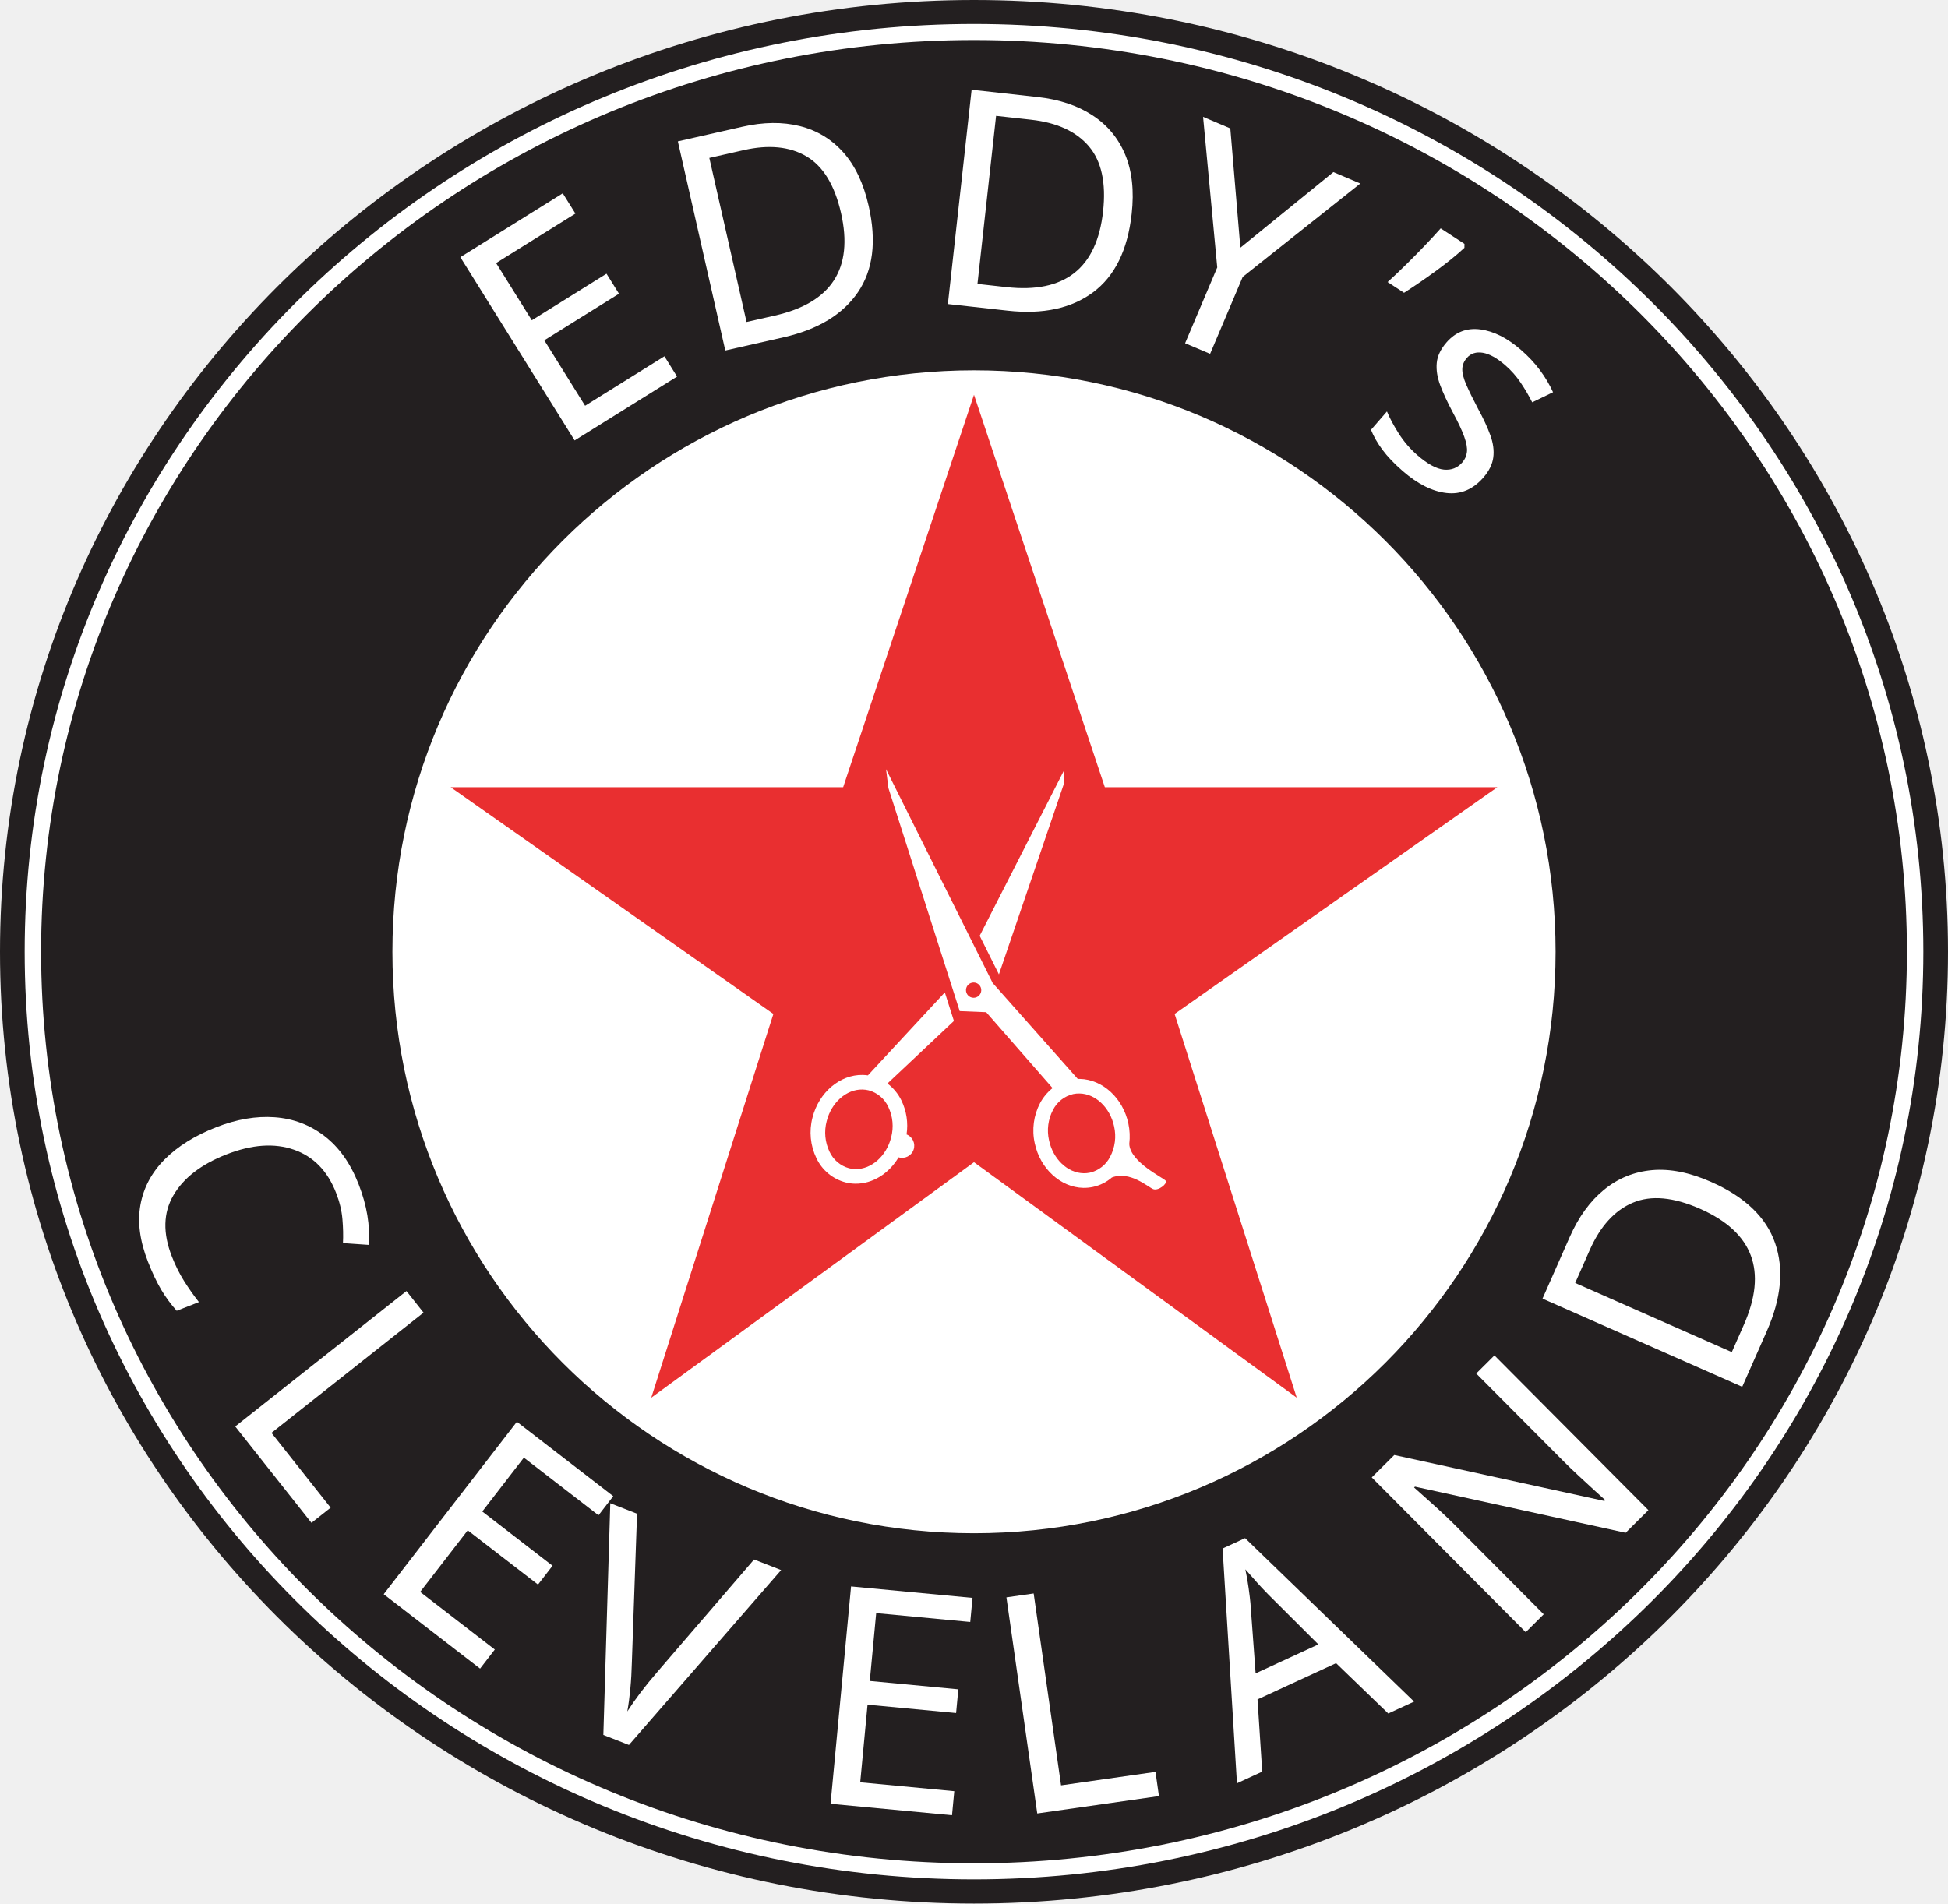
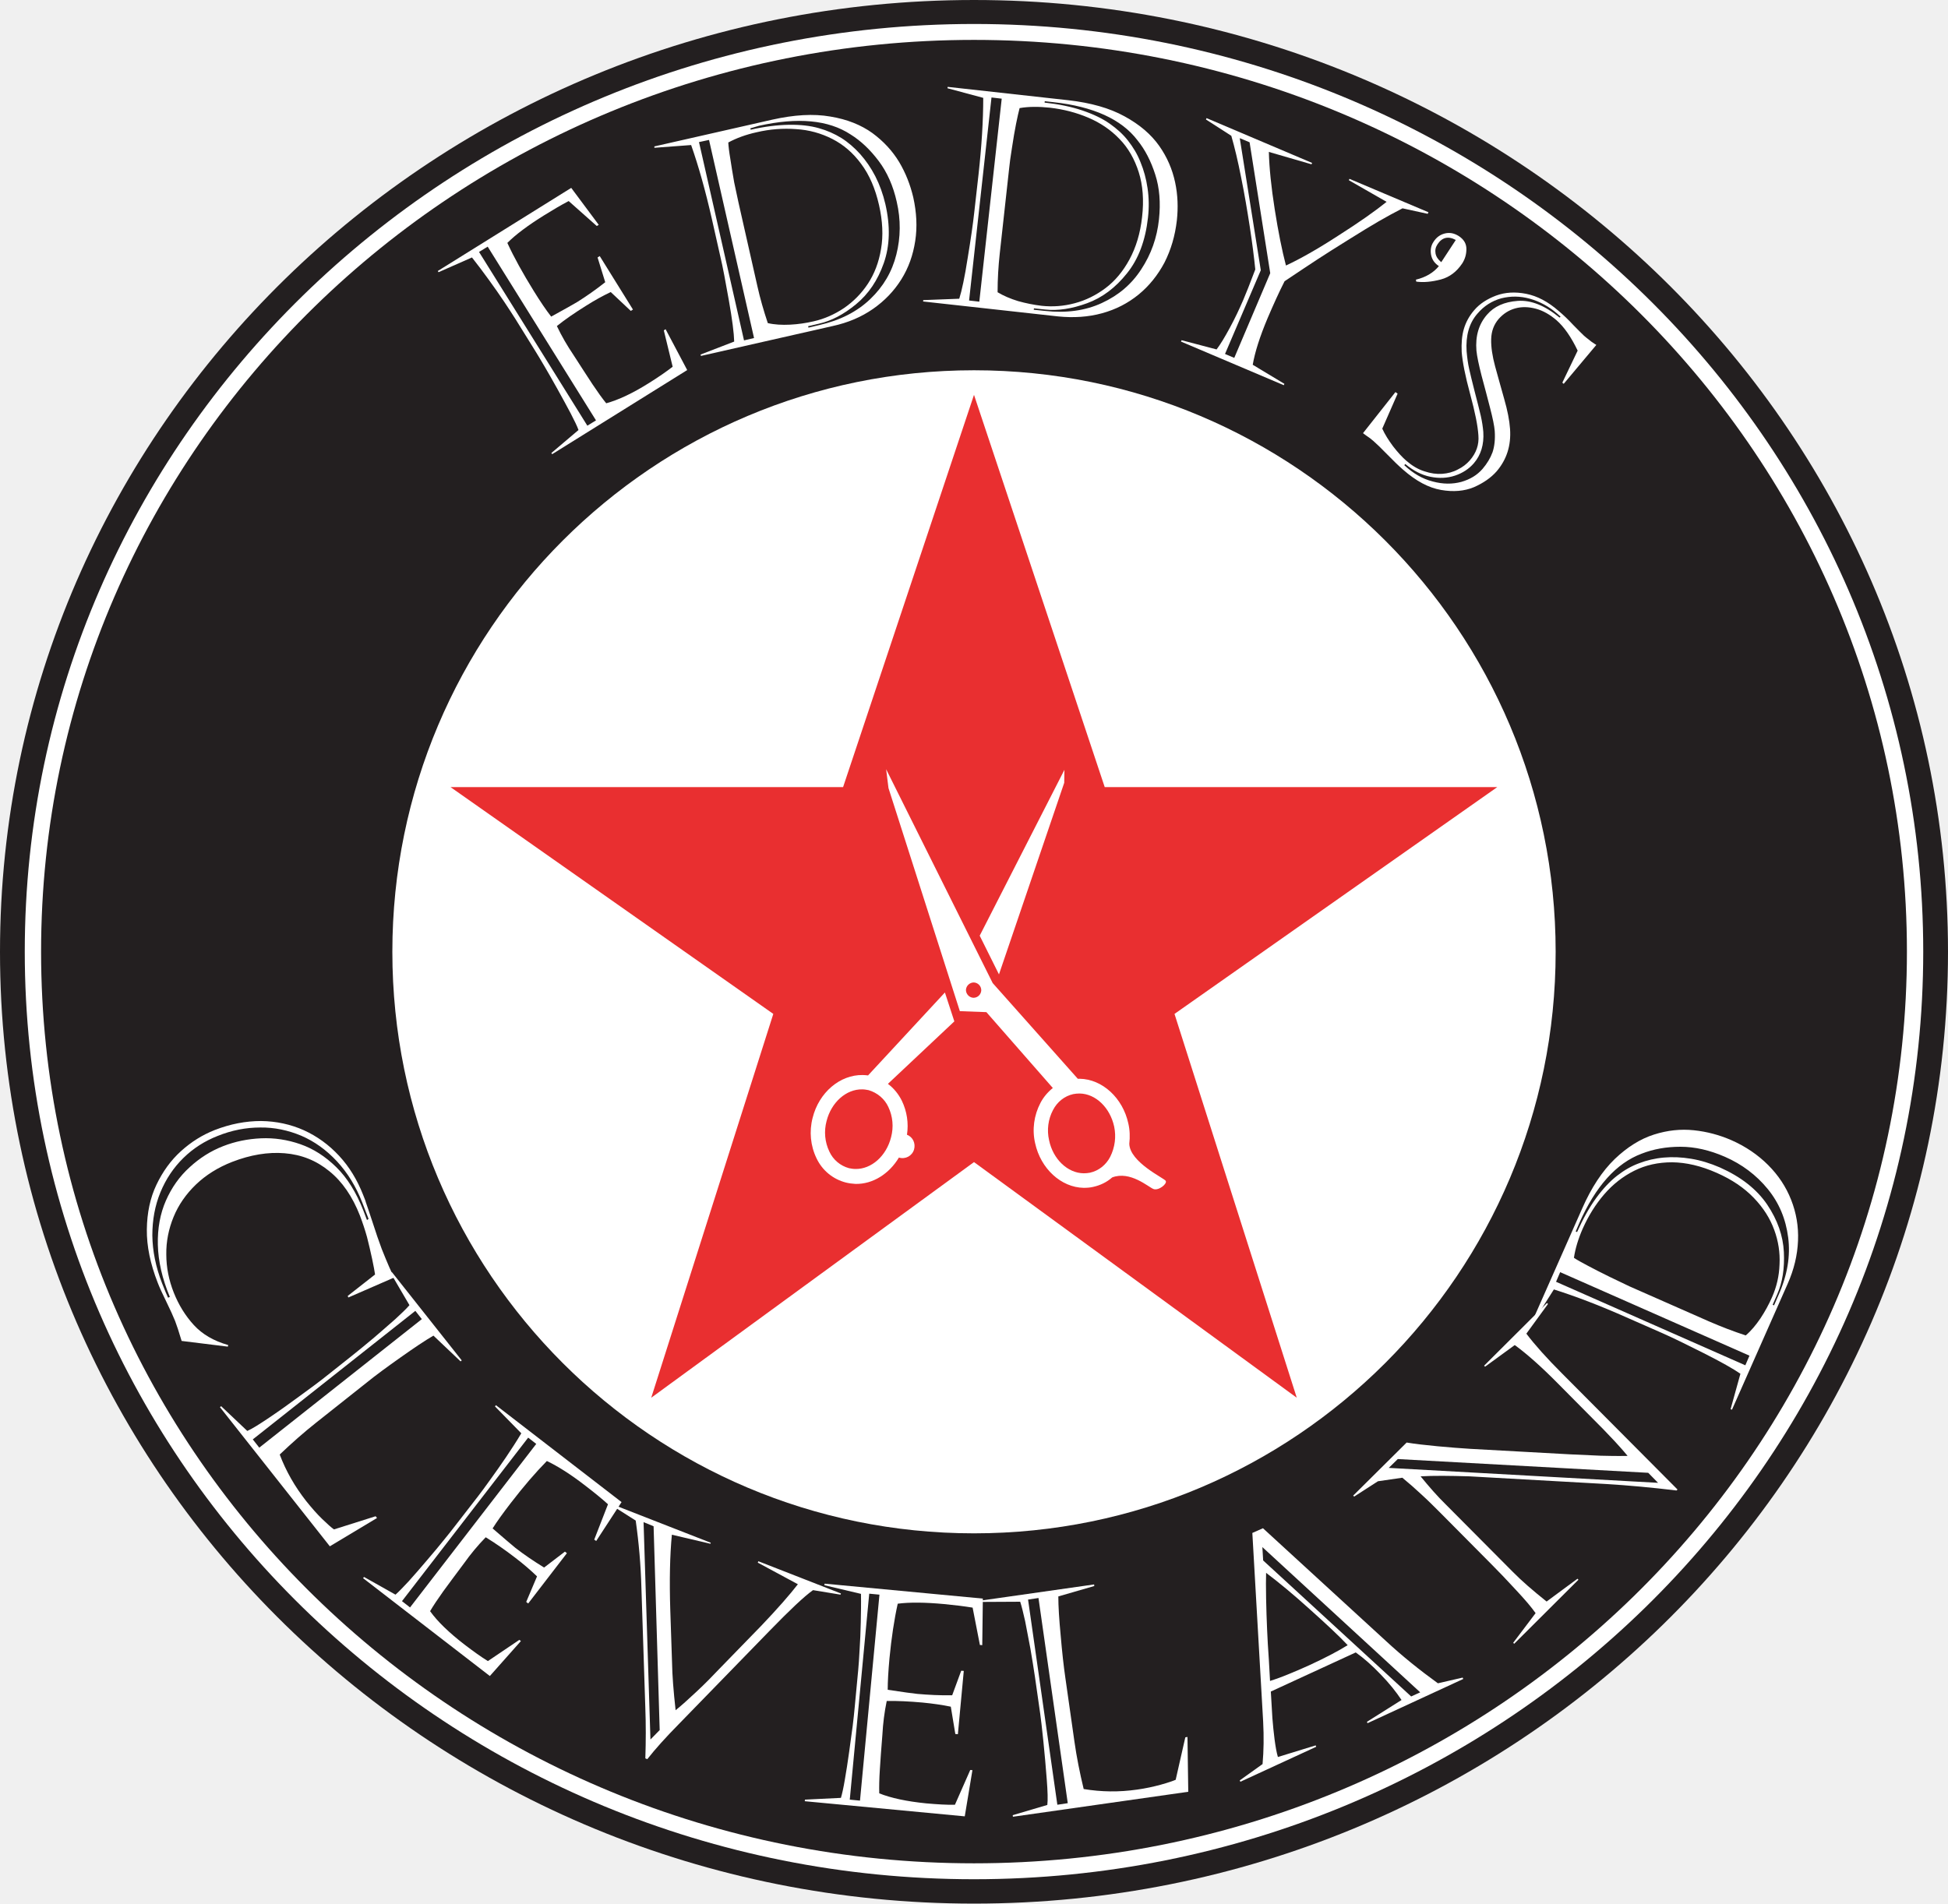
- <svg xmlns="http://www.w3.org/2000/svg" id="Layer_1" data-name="Layer 1" viewBox="0 0 990.98 968.57">
-   <defs>
-     <style>.cls-1{fill:#e82e2f;}.cls-2{fill:#231f20;}.cls-3,.cls-4,.cls-6{fill:#fff;}.cls-4{font-size:155.54px;}.cls-4,.cls-6{font-family:Castellar, Castellar;}.cls-5{fill:#e92f30;}.cls-6{font-size:153.64px;}</style>
-   </defs>
-   <circle class="cls-1" cx="495.49" cy="484.28" r="413.15" />
-   <ellipse class="cls-2" cx="495.49" cy="484.28" rx="495.49" ry="484.28" />
-   <ellipse class="cls-3" cx="495.49" cy="484.22" rx="482.94" ry="472.02" />
-   <ellipse class="cls-2" cx="495.49" cy="484.22" rx="474.58" ry="463.85" />
-   <text class="cls-4" transform="translate(54.65 585.03) rotate(68.62)">C</text>
-   <text class="cls-4" transform="translate(110.3 713.96) rotate(51.66)">L</text>
-   <text class="cls-4" transform="matrix(0.79, 0.61, -0.61, 0.79, 183.27, 801.95)">E</text>
-   <text class="cls-4" transform="translate(269.99 868.3) rotate(21.37)">V</text>
-   <text class="cls-4" transform="translate(407.49 916.36) rotate(5.39)">E</text>
-   <text class="cls-4" transform="translate(512.73 924.84) rotate(-8.12)">L</text>
-   <text class="cls-4" transform="translate(629.26 907.36) rotate(-24.76)">A</text>
-   <text class="cls-4" transform="translate(765.46 841.12) rotate(-44.85)">N</text>
-   <text class="cls-4" transform="translate(880.2 719.43) rotate(-66.17)">D</text>
-   <circle class="cls-3" cx="495.49" cy="484.28" r="295.86" />
+ <svg xmlns="http://www.w3.org/2000/svg" version="1.1" id="Layer_1" x="0px" y="0px" viewBox="0 0 991 968.6" style="enable-background:new 0 0 991 968.6;" xml:space="preserve">
+   <style type="text/css">
+ 	.st0{fill:#E82E2F;}
+ 	.st1{fill:#231F20;}
+ 	.st2{fill:#FFFFFF;}
+ 	.st3{enable-background:new    ;}
+ 	.st4{fill:#E92F30;}
+ </style>
+   <circle class="st0" cx="495.5" cy="484.3" r="413.1" />
+   <ellipse class="st1" cx="495.5" cy="484.3" rx="495.5" ry="484.3" />
+   <ellipse class="st2" cx="495.5" cy="484.2" rx="482.9" ry="472" />
+   <ellipse class="st1" cx="495.5" cy="484.2" rx="474.6" ry="463.9" />
+   <g class="st3">
+     <path class="st2" d="M115.9,685.2l-23.5-2.9c-1.4-4.7-2.5-8-3.3-10.1c-1-2.5-2.5-5.8-4.5-9.9s-3.5-7.3-4.4-9.7   c-3.7-9.5-5.6-18.5-5.5-27c0.1-8.5,1.7-16.1,4.9-22.8c3.2-6.7,7.3-12.4,12.5-17.1c5.2-4.7,10.8-8.2,17.1-10.7   c8-3.1,15.8-4.6,23.6-4.6c7.8,0.1,15.1,1.7,21.8,4.7c6.8,3.1,12.7,7.4,17.9,13c5.2,5.6,9.2,12.2,12.2,19.8c0.8,2,1.3,3.2,1.4,3.8   c0.2,0.5,0.6,1.7,1.2,3.5c0.6,1.8,1.2,3.6,1.8,5.4c2.1,6.5,3.8,11.5,5.1,14.9c3,7.5,5.1,12.4,6.4,14.5l-23.4,10.2l-0.3-0.8   l13.9-10.9c-0.2-1.5-0.7-4.2-1.5-8c-0.8-3.8-1.7-7.5-2.6-11.1c-1-3.6-2.2-7.2-3.6-10.9c-3.8-9.7-9-17.3-15.6-22.6   c-6.6-5.4-14.1-8.4-22.7-9.1c-8.5-0.7-17.4,0.8-26.7,4.4c-7.2,2.8-13.4,6.7-18.4,11.5c-5.1,4.9-8.9,10.4-11.4,16.5   c-2.5,6.1-3.8,12.5-3.7,19.1c0,6.6,1.3,13.1,3.8,19.4c2.5,6.3,5.9,11.8,10.2,16.5s10.1,8.1,17.5,10.2L115.9,685.2z M187.5,620.2   l-3.2-8.3c-3.2-8.2-7.5-15.2-12.9-21c-5.4-5.8-11.4-10.1-18.1-13c-6.7-2.8-13.7-4.3-20.9-4.2c-7.3,0-14.5,1.4-21.7,4.3   c-6.6,2.6-12.4,6.3-17.4,11.2c-5,4.9-8.9,10.7-11.7,17.5c-2.8,6.8-4.1,14.1-4.1,21.9c0.1,7.9,1.7,16,5,24.5c1.5,3.8,2.5,6.2,3,7.2   l0.9-0.4c-3.9-9.3-5.9-18.2-6.1-26.5c-0.2-8.4,1.2-15.9,4.1-22.5c2.9-6.6,6.9-12.3,12.1-17c5.1-4.7,10.8-8.3,17-10.7   c6.1-2.4,12.6-3.7,19.3-4c6.7-0.3,13.4,0.7,20,3c6.6,2.3,12.7,6.2,18.3,11.7c5.6,5.5,10.1,12.8,13.7,21.9l1.9,5L187.5,620.2z" />
+   </g>
+   <g class="st3">
+     <path class="st2" d="M198.7,647.7l0.6-0.5l35.6,45l-0.6,0.5l-13.8-13.1c-4.3,2.5-9.8,6.2-16.6,11c-6.8,4.8-12.7,9.1-17.5,13   l-25.6,20.3c-6.2,4.9-12.3,10.3-18.5,16.2c3.2,8.5,7.7,16.3,13.4,23.6c2.8,3.5,5.5,6.6,8.2,9.2c2.7,2.6,4.7,4.4,6,5.3l21.2-6.7   l0.7,0.9l-24,14.4L111.9,716l0.6-0.5l13.3,12.6c2.3-1,6-3.3,11.2-6.8c5.2-3.5,10.4-7.2,15.8-11.2c5.4-3.9,9.1-6.7,11.3-8.4l15-11.9   c3.3-2.6,7-5.7,11.2-9.2c4.1-3.5,7.7-6.7,10.8-9.4c3-2.8,5.5-5.1,7.2-7.1L198.7,647.7z M211.3,667l-82.7,65.4l3.3,4.2l82.7-65.4   L211.3,667z" />
+   </g>
+   <g class="st3">
+     <path class="st2" d="M251.8,715.6l0.5-0.6l63.9,49.3l-12.9,19.8l-1-0.7l7-18c-3.2-2.9-6.9-5.9-11.2-9.2c-7.7-6-14.4-10.2-19.9-12.8   c-5.8,5.9-11.9,13-18.3,21.3c-4,5.2-7.1,9.5-9.3,13c6,5.2,9.9,8.5,11.6,9.9c4.5,3.5,9.4,6.8,14.6,10l10.6-8.1l1,0.8l-19.7,25.6   l-1-0.8l5.5-13c-3.2-3.1-6.9-6.3-11.1-9.5c-5.3-4.1-10.3-7.5-15-10.4c-4.1,4.2-7.8,8.7-11,13.2c-4.3,5.7-7.8,10.5-10.6,14.3   c-2.7,3.8-5,7.2-6.7,10.1c3.7,5.2,9.6,10.9,17.5,17c4.6,3.5,8.5,6.3,11.9,8.4l16-10.8l0.8,0.6l-15.8,17.8L184.7,803l0.5-0.6l16,9   c1.6-1.4,3.8-3.7,6.7-6.8c2.9-3.2,6-6.8,9.4-10.8c3.4-4,6.3-7.4,8.5-10.2c2.3-2.8,4.2-5.2,5.8-7.3l11.7-15.1   c1.5-1.9,3.5-4.7,6.1-8.3c2.6-3.6,5.3-7.4,8-11.4c2.7-4,5.3-8,7.8-12.2L251.8,715.6z M268.7,731.5l-64.2,83.2l4.1,3.2l64.2-83.2   L268.7,731.5z" />
+   </g>
+   <g class="st3">
+     <path class="st2" d="M361.4,785.5l-19.6-4.6c-1,10.4-1.3,23.2-0.8,38.6l0.9,26.8c0.1,6.1,0.7,14,1.8,23.9c2.9-2.3,6.4-5.5,10.7-9.5   c4.3-4,8.1-7.9,11.5-11.5l21.3-21.9c8.4-8.8,14.6-15.9,18.7-21.2l-20.4-11l0.3-0.7l42,16.4l-0.2,0.6l-14-2.3   c-4.5,3.2-11.8,10.1-22.1,20.7l-46.4,47.7c-6.5,6.6-11.8,12.5-15.8,17.6l-1-0.4c0.3-8.8,0.3-17.4,0-25.5l-2-61.3   c-0.3-11.5-1.3-22.9-2.9-34.2l-11.5-7.3l0.3-0.7l49.4,19.3L361.4,785.5z M327.4,774.5l3.5,110.6l4.7-4.8l-3.1-103.7L327.4,774.5z" />
+   </g>
+   <g class="st3">
+     <path class="st2" d="M419.4,806.6l0.1-0.8l80.5,7.6l-0.3,23.7l-1.2-0.1l-3.7-19c-4.3-0.7-9.1-1.3-14.4-1.8   c-9.7-0.9-17.6-1-23.7-0.2c-1.8,8.1-3.2,17.4-4.2,27.8c-0.6,6.6-0.9,11.9-0.9,16c7.9,1.2,13,1.9,15.1,2.1   c5.7,0.5,11.6,0.8,17.7,0.7l4.6-12.5l1.3,0.1l-3,32.2l-1.3-0.1l-2.3-13.9c-4.3-0.9-9.2-1.6-14.4-2.1c-6.7-0.6-12.7-0.9-18.2-0.8   c-1.2,5.8-1.9,11.5-2.2,17.1c-0.6,7.2-1,13.1-1.3,17.8c-0.3,4.7-0.4,8.7-0.3,12.1c6,2.4,14,4.1,23.9,5.1c5.7,0.5,10.6,0.8,14.6,0.7   l7.8-17.7l1.1,0.1l-3.9,23.5l-81.4-7.7l0.1-0.8l18.3-0.9c0.6-2,1.3-5.1,2-9.3c0.7-4.2,1.5-8.9,2.2-14.2c0.7-5.2,1.3-9.6,1.8-13.2   c0.4-3.5,0.8-6.7,1-9.3l1.8-19.1c0.2-2.4,0.5-5.9,0.7-10.3c0.3-4.5,0.5-9.1,0.6-13.9c0.1-4.8,0.2-9.6,0.1-14.5L419.4,806.6z    M442.2,810.9l-9.9,104.8l5.2,0.5l9.9-104.8L442.2,810.9z" />
+   </g>
+   <g class="st3">
+     <path class="st2" d="M499.9,815.1l-0.1-0.8l56.8-8.1l0.1,0.8l-18.3,5.3c0,5,0.4,11.6,1.2,19.9c0.7,8.3,1.5,15.5,2.4,21.7l4.6,32.3   c1.1,7.8,2.7,15.8,4.7,24.1c9,1.5,18,1.6,27.1,0.3c4.4-0.6,8.4-1.5,12.1-2.5c3.6-1,6.2-1.9,7.6-2.5L603,884l1.1-0.2l0.4,27.9   l-89.2,12.7l-0.1-0.8l17.6-5.2c0.3-2.5,0.2-6.8-0.3-13.1c-0.5-6.2-1-12.6-1.7-19.2c-0.7-6.6-1.2-11.3-1.6-14l-2.7-18.9   c-0.6-4.2-1.4-8.9-2.3-14.3c-1-5.4-1.9-10-2.7-14.1c-0.9-4-1.7-7.3-2.5-9.8L499.9,815.1z M523,813.9l14.9,104.4l5.3-0.8   l-14.9-104.4L523,813.9z" />
+   </g>
+   <g class="st3">
+     <path class="st2" d="M642.5,777.6l62.7,57.5c8.1,7.5,16.9,14.6,26.3,21.4l12.6-2.9l0.3,0.7l-48.7,22.5l-0.3-0.7L713,865   c-2.8-4.2-6.3-8.6-10.7-13.1c-4.3-4.5-8.5-8.2-12.6-11.1l-43.2,19.9c0.3,5.5,0.6,10,0.8,13.5c0.3,3.5,0.6,7.1,1.1,10.8   c0.5,3.7,1,6.7,1.7,9l19.2-5.9l0.3,0.7L631,906.6l-0.3-0.7l11.6-8.3c0.6-6.8,0.7-13.9,0.3-21.6l-5.5-96L642.5,777.6z M642.6,794   l75.3,69.2l4.6-2.1l-80.3-73.9L642.6,794z M644.1,800.3c-0.1,3-0.1,7.3,0,13c0.1,5.6,0.3,10.9,0.5,15.7c0.2,4.9,0.5,10,0.9,15.5   c0.3,5.4,0.5,9,0.6,10.8c2.9-0.9,6.2-2.1,9.8-3.6c3.7-1.5,7.1-3,10.4-4.5c8-3.7,14.5-7.1,19.3-10.1c-4.1-4.4-10.5-10.4-19.1-18.1   C658,811.3,650.5,805.1,644.1,800.3z" />
+   </g>
+   <g class="st3">
+     <path class="st2" d="M688.9,761.5l-0.5-0.5l27.2-27c4.2,0.7,9.5,1.3,15.8,1.9c6.3,0.6,11.8,1,16.5,1.3l50.8,2.8   c6.7,0.3,11.8,0.5,15.5,0.7c3.7,0.1,8.3,0.2,13.8,0.1c-2.2-2.7-4.4-5.1-6.5-7.4c-2.1-2.2-4.1-4.3-5.9-6.2l-23.1-23.3   c-8.3-8.4-15.6-14.9-21.9-19.5l-15.1,11l-0.5-0.5l32-31.9l0.5,0.5l-11,15.1c4.3,5.7,10.4,12.5,18.2,20.3l58.7,59l-0.5,0.5   c-12.4-1.5-24.3-2.6-35.8-3.3l-69.5-3.9c-10.1-0.3-18.3-0.4-24.9,0c4.4,5.4,8.6,10.2,12.9,14.4l33.9,34.1   c4.5,4.6,10.3,9.6,17.3,15.2l15.7-11.6l0.5,0.5l-32.7,32.6l-0.5-0.5l11.4-15.1c-2.1-3-5.5-7-10.1-11.9c-4.6-5-8.7-9.3-12.4-13   l-26.2-26.4c-3.1-3.1-6.2-6.2-9.4-9.1c-3.2-3-6.4-5.8-9.7-8.5l-12.4,1.8L688.9,761.5z M706.5,746.9l137,7.6l-5-5.1l-127.4-7   L706.5,746.9z" />
+   </g>
+   <g class="st3">
+     <path class="st2" d="M779.6,672.1l25.3-57.2c4.7-10.7,10.2-19,16.6-25.2c6.4-6.1,13-10.2,19.9-12.4s13.6-2.9,20.3-2.2   c6.7,0.7,13,2.4,19,5c7.3,3.2,13.6,7.5,18.8,12.7c5.2,5.2,9.1,11.1,11.7,17.7c2.6,6.6,3.8,13.5,3.5,20.8c-0.3,7.3-2,14.6-5.3,22   l-28.3,64l-0.7-0.3l5-18c-3.6-2.5-9.8-6-18.7-10.5c-8.9-4.5-15.9-7.9-21.1-10.2l-18.2-8c-13.5-6-25.8-10.7-36.9-14.2l-10.2,16.1   L779.6,672.1z M791.6,652.2l96.3,42.5l2.1-4.9l-96.3-42.5L791.6,652.2z M828.9,654.5l40.6,17.9c6,2.6,12.2,5,18.6,7.1   c2.7-2.3,5.2-5.3,7.5-8.7c2.3-3.5,4.3-7.1,5.9-10.8c2.3-5.2,3.6-10.7,3.8-16.7c0.3-5.9-0.6-11.8-2.7-17.5   c-2.1-5.8-5.5-11.2-10.4-16.3c-4.9-5.1-11.1-9.3-18.8-12.7c-8.1-3.6-15.6-5.3-22.7-5.4c-7.1,0-13.5,1.4-19.3,4.3   c-5.8,2.9-10.9,6.9-15.3,12c-4.4,5.1-8,10.9-10.9,17.4c-2.3,5.2-3.8,10.2-4.5,14.9c1.6,1.1,4,2.4,7.2,4.1c3.2,1.7,6.9,3.6,11.2,5.7   C823.6,652,826.8,653.5,828.9,654.5z M801.6,626.6l0.7,0.3c3-6.7,6.2-12.5,9.7-17.3c3.5-4.8,7.1-8.6,10.7-11.4   c3.6-2.8,7.3-4.9,11.1-6.3c3.9-1.5,8.1-2.5,12.6-2.9c4.4-0.4,9.1-0.2,13.9,0.6c4.9,0.8,9.7,2.3,14.6,4.4   c10.8,4.8,18.8,11.1,24.1,18.9c5.3,7.9,8.1,15.9,8.5,24.2s-0.7,15.4-3.4,21.5l-2.3,5.3l0.7,0.3l2.3-5.3c4.5-10.1,6.1-19.8,4.9-29.2   s-4.6-17.6-10.4-24.7c-5.8-7.1-13.1-12.6-21.8-16.4c-7.8-3.4-15.3-5.1-22.6-5.1c-7.3,0-13.8,1.2-19.7,3.5   c-12.9,4.8-23.5,16.6-31.8,35.4L801.6,626.6z" />
+   </g>
+   <circle class="st2" cx="495.5" cy="484.3" r="295.9" />
  <g id="star-rate">
-     <polygon class="cls-5" points="495.49 591.35 659.67 711.16 597.55 515.91 761.73 400.54 562.05 400.54 495.49 200.86 428.93 400.54 229.25 400.54 393.43 515.91 331.31 711.16 495.49 591.35" />
+     <polygon class="st4" points="495.5,591.3 659.7,711.2 597.5,515.9 761.7,400.5 562,400.5 495.5,200.9 428.9,400.5 229.2,400.5    393.4,515.9 331.3,711.2  " />
  </g>
-   <polygon class="cls-3" points="541.38 398.32 541.45 391.67 498.38 476.14 508.17 495.79 541.38 398.32" />
-   <path class="cls-3" d="M484.67,519.57l-39.13,42.21a21.37,21.37,0,0,0-2.66-.22c-11.59-.22-22.32,8.94-25.54,21.75a29.91,29.91,0,0,0,2,20.59,22.72,22.72,0,0,0,14.85,12.35,20.92,20.92,0,0,0,4.85.65h0c8.86.16,17.23-5.16,22.1-13.41a6.18,6.18,0,0,0,4.07-11.66,29.5,29.5,0,0,0-2.62-17.27,23.94,23.94,0,0,0-7.11-8.63L489.3,534.1Zm-28.74,58.3a22.45,22.45,0,0,1,1.43,15.48c-2.38,9.49-10,16.27-18.19,16.13a14.8,14.8,0,0,1-3.17-.42,15.44,15.44,0,0,1-10-8.46,22.52,22.52,0,0,1-1.44-15.48c2.38-9.49,10-16.28,18.2-16.13a14.28,14.28,0,0,1,3.18.42A15.36,15.36,0,0,1,455.93,577.87Z" transform="translate(-4.02 -14.62)" />
-   <path class="cls-3" d="M597.05,615.43c-.86-1.41-18.18-9.4-18.55-18.77a31.63,31.63,0,0,0-.47-10.4c-2.75-12.93-13.15-22.46-24.73-22.67-.31,0-.63,0-1,0L509,514.77,454.77,406l1.21,9.6,36.26,113.48,13.46.55,33.78,38.63a24.68,24.68,0,0,0-6.33,7.59,29.93,29.93,0,0,0-2.73,20.5c2.75,12.93,13.15,22.46,24.73,22.68a22.11,22.11,0,0,0,4.86-.48,21.64,21.64,0,0,0,9.64-4.8c9.18-3.52,18.4,4.86,21,5.91S598,616.92,597.05,615.43Zm-97.84-93.12a3.89,3.89,0,1,1,4-3.82A3.91,3.91,0,0,1,499.21,522.31Zm69.56,80.89a15.49,15.49,0,0,1-10.31,8.09,13.76,13.76,0,0,1-3.19.3c-8.16-.14-15.56-7.21-17.59-16.77a22.43,22.43,0,0,1,2-15.42A15.47,15.47,0,0,1,550,571.3a14.18,14.18,0,0,1,3.2-.29c8.16.14,15.55,7.21,17.59,16.78A22.5,22.5,0,0,1,568.77,603.2Z" transform="translate(-4.02 -14.62)" />
-   <text class="cls-6" transform="matrix(0.85, -0.53, 0.53, 0.85, 279.66, 231.99)">E</text>
-   <text class="cls-6" transform="matrix(0.97, -0.22, 0.22, 0.97, 354.51, 181.62)">D</text>
-   <text class="cls-6" transform="translate(467.39 153.06) rotate(6.32)">D</text>
-   <text class="cls-6" transform="matrix(0.92, 0.39, -0.39, 0.92, 569.24, 160.39)">Y</text>
-   <text class="cls-6" transform="translate(664.98 202.87) rotate(33.12)">’</text>
-   <text class="cls-6" transform="matrix(0.76, 0.66, -0.66, 0.76, 688.95, 216.23)">s</text>
+   <polygon class="st2" points="541.4,398.3 541.5,391.7 498.4,476.1 508.2,495.8 " />
+   <path class="st2" d="M480.7,505l-39.1,42.2c-0.9-0.1-1.8-0.2-2.7-0.2c-11.6-0.2-22.3,8.9-25.5,21.8c-1.8,6.9-1.1,14.2,2,20.6  c2.9,6.1,8.3,10.6,14.9,12.3c1.6,0.4,3.2,0.6,4.9,0.7l0,0c8.9,0.2,17.2-5.2,22.1-13.4c3.3,1,6.7-0.8,7.7-4.1  c0.9-3.1-0.6-6.4-3.6-7.5c0.9-5.9,0-11.9-2.6-17.3c-1.7-3.4-4.1-6.4-7.1-8.6l33.8-31.8L480.7,505z M451.9,563.2  c2.3,4.8,2.8,10.3,1.4,15.5c-2.4,9.5-10,16.3-18.2,16.1c-1.1,0-2.1-0.2-3.2-0.4c-4.4-1.2-8.1-4.3-10-8.5c-2.3-4.8-2.8-10.3-1.4-15.5  c2.4-9.5,10-16.3,18.2-16.1c1.1,0,2.1,0.2,3.2,0.4C446.3,556,450,559.1,451.9,563.2L451.9,563.2z" />
+   <path class="st2" d="M593,600.8c-0.9-1.4-18.2-9.4-18.5-18.8c0.4-3.5,0.3-7-0.5-10.4c-2.8-12.9-13.2-22.5-24.7-22.7  c-0.3,0-0.6,0-1,0L505,500.2l-54.2-108.8l1.2,9.6l36.3,113.5l13.5,0.5l33.8,38.6c-2.6,2.1-4.8,4.7-6.3,7.6  c-3.3,6.3-4.3,13.6-2.7,20.5c2.8,12.9,13.2,22.5,24.7,22.7c1.6,0,3.3-0.1,4.9-0.5c3.6-0.8,6.9-2.4,9.6-4.8c9.2-3.5,18.4,4.9,21,5.9  S594,602.3,593,600.8z M495.2,507.7c-2.1-0.1-3.8-1.9-3.8-4c0.1-2.1,1.9-3.8,4-3.8c2.1,0.1,3.8,1.8,3.8,4  C499.1,506,497.4,507.7,495.2,507.7C495.2,507.7,495.2,507.7,495.2,507.7z M564.8,588.6c-2.1,4.1-5.8,7.1-10.3,8.1  c-1,0.2-2.1,0.3-3.2,0.3c-8.2-0.1-15.6-7.2-17.6-16.8c-1.2-5.2-0.5-10.7,2-15.4c2.1-4.1,5.8-7.1,10.3-8.1c1.1-0.2,2.1-0.3,3.2-0.3  c8.2,0.1,15.5,7.2,17.6,16.8C567.9,578.4,567.2,583.8,564.8,588.6z" />
+   <g class="st3">
+     <path class="st2" d="M223.1,138.5l-0.4-0.6l67.9-42.3l14,18.8l-1,0.6l-14.3-12.7c-3.8,2-7.9,4.4-12.4,7.2   c-8.2,5.1-14.5,9.8-18.8,14.1c3.4,7.4,7.9,15.5,13.4,24.4c3.4,5.5,6.4,9.9,8.9,13.1c7-3.8,11.3-6.3,13.2-7.4   c4.8-3,9.6-6.4,14.3-10.1l-3.9-12.6l1.1-0.7l16.9,27.2l-1.1,0.7l-10.2-9.6c-4,1.9-8.2,4.2-12.6,7c-5.6,3.5-10.6,6.9-14.8,10.3   c2.5,5.3,5.4,10.2,8.5,14.8c3.8,6,7.1,10.9,9.6,14.8c2.6,3.9,4.9,7.1,7,9.7c6.2-1.7,13.5-5.1,21.9-10.4c4.8-3,8.8-5.8,11.9-8.2   l-4.5-18.5l0.9-0.6l11,20.8l-68.7,42.8l-0.4-0.6l13.8-11.7c-0.7-2-2.1-4.8-4-8.5c-2-3.7-4.2-7.9-6.8-12.5   c-2.6-4.6-4.7-8.4-6.5-11.4c-1.8-3.1-3.4-5.7-4.8-8l-10-16.1c-1.3-2-3.1-4.9-5.6-8.6c-2.5-3.7-5.1-7.5-7.9-11.3   c-2.8-3.9-5.7-7.7-8.6-11.4L223.1,138.5z M243.7,128.2l55.1,88.4l4.4-2.7l-55.1-88.4L243.7,128.2z" />
+   </g>
+   <g class="st3">
+     <path class="st2" d="M332.9,74.5l59.9-13.6c11.2-2.5,21-3.1,29.6-1.6c8.6,1.4,15.7,4.3,21.4,8.4c5.7,4.2,10.2,9.1,13.6,14.7   c3.4,5.7,5.7,11.7,7.2,18c1.7,7.7,2.1,15.1,1,22.2c-1.1,7.2-3.4,13.7-7.1,19.6c-3.7,5.9-8.5,10.9-14.4,15c-5.9,4.1-12.7,7-20.5,8.7   l-67,15.2l-0.2-0.7l17.1-6.6c-0.1-4.3-1-11.3-2.7-20.9c-1.7-9.6-3.1-17.2-4.4-22.6l-4.3-19.1c-3.2-14.1-6.7-26.6-10.5-37.4   l-18.7,1.4L332.9,74.5z M355.6,72.3l22.9,100.9l5.1-1.2L360.7,71.2L355.6,72.3z M375.7,103.1l9.6,42.5c1.4,6.3,3.2,12.5,5.3,18.8   c3.4,0.8,7.2,1,11.3,0.8c4.1-0.2,8.1-0.8,12-1.7c5.4-1.2,10.6-3.5,15.4-6.7c4.8-3.3,8.9-7.4,12.2-12.4c3.3-5,5.6-10.9,6.7-17.7   c1.2-6.8,0.8-14.3-1-22.3c-1.9-8.4-4.9-15.4-9.1-21c-4.1-5.6-9-9.8-14.7-12.7c-5.7-2.9-11.8-4.6-18.4-5c-6.6-0.5-13.3,0-20.1,1.6   c-5.5,1.2-10.3,3-14.4,5.2c0.1,1.9,0.4,4.6,1,8.1c0.5,3.5,1.2,7.5,2,12.2C374.5,97.5,375.2,100.9,375.7,103.1z M381.7,65.3l0.2,0.7   c7-1.6,13.5-2.4,19.4-2.5c5.9-0.1,11,0.5,15.2,1.7c4.3,1.2,8.1,2.9,11.5,5c3.5,2.2,6.7,5,9.6,8.2c2.9,3.3,5.5,7,7.7,11.3   c2.2,4.3,3.9,9,5.1,14.1c2.6,11.3,2.3,21.3-0.8,30.1c-3.1,8.8-7.8,15.7-14.1,20.9c-6.3,5.2-12.6,8.5-18.9,9.9l-5.5,1.3l0.2,0.7   l5.5-1.3c10.6-2.4,19.2-6.8,25.9-13.2c6.7-6.4,11.1-13.9,13.3-22.7c2.2-8.7,2.3-17.7,0.2-26.8c-1.8-8.1-4.9-15.1-9.2-20.8   c-4.3-5.7-9-10.2-14.3-13.5c-11.3-7.4-26.8-8.8-46.6-4.4L381.7,65.3z" />
+   </g>
+   <g class="st3">
+     <path class="st2" d="M482.1,44.2l61.4,6.8c11.4,1.3,21,4,28.6,8.2c7.7,4.2,13.5,9.2,17.6,15c4.1,5.8,6.7,12,8.1,18.5   s1.6,13,0.9,19.4c-0.9,7.9-3,15-6.3,21.5c-3.4,6.4-7.8,11.9-13.2,16.3c-5.4,4.4-11.6,7.6-18.6,9.5c-6.9,1.9-14.4,2.4-22.3,1.6   l-68.7-7.6l0.1-0.7L488,152c1.3-4.1,2.8-11.1,4.3-20.8c1.6-9.7,2.7-17.4,3.3-22.9l2.2-19.5c1.6-14.5,2.4-27.5,2.4-39L482,44.9   L482.1,44.2z M504.4,49.6l-11.4,103.3l5.2,0.6l11.4-103.3L504.4,49.6z M513.4,85.5l-4.8,43.5c-0.7,6.4-1.1,13-1.1,19.7   c3,1.8,6.5,3.3,10.4,4.5c3.9,1.1,7.9,1.9,12,2.4c5.6,0.6,11.2,0.2,16.8-1.3c5.7-1.5,10.9-4.1,15.7-7.7c4.8-3.6,8.9-8.5,12.2-14.6   c3.3-6.1,5.5-13.3,6.4-21.5c1-8.6,0.4-16.3-1.7-22.9c-2.1-6.6-5.3-12.3-9.8-16.9c-4.4-4.6-9.7-8.2-15.8-10.8   c-6.1-2.6-12.6-4.3-19.6-5.1c-5.6-0.6-10.8-0.6-15.4,0.2c-0.5,1.9-1.1,4.5-1.8,8c-0.7,3.5-1.4,7.6-2.1,12.3   C514.1,79.7,513.6,83.2,513.4,85.5z M531.5,51.5l-0.1,0.7c7.2,0.8,13.6,2.1,19.2,4s10.2,4.1,13.9,6.7c3.7,2.6,6.8,5.4,9.3,8.6   c2.6,3.3,4.8,6.9,6.4,11c1.7,4.1,2.9,8.5,3.6,13.3c0.7,4.8,0.8,9.8,0.2,15c-1.3,11.6-4.8,21-10.7,28.3   c-5.8,7.3-12.6,12.4-20.3,15.2c-7.7,2.8-14.7,3.9-21.3,3.2l-5.7-0.6l-0.1,0.7l5.7,0.6c10.8,1.2,20.5-0.1,28.9-4   c8.5-3.9,15.2-9.6,20.1-17.2c5-7.6,8-16,9-25.4c0.9-8.4,0.3-16-1.9-22.8c-2.2-6.9-5.2-12.7-9.1-17.5C570.5,60.7,556.2,54.2,536,52   L531.5,51.5z" />
+   </g>
+   <g class="st3">
+     <path class="st2" d="M626.4,69.1l-12.9-8.3l0.3-0.7l53.7,22.8l-0.3,0.7l-21.7-6.3c0.2,8.1,1.2,17.9,3,29.3   c1.8,11.4,3.7,20.9,5.7,28.5c7.1-3.3,16-8.3,26.6-15.2c10.7-6.8,18.9-12.6,24.6-17.2l-19.2-11l0.3-0.7l40.2,17l-0.4,0.8l-12.8-2.8   c-4.1,2.1-8.1,4.3-12.1,6.6c-4,2.3-9.2,5.5-15.6,9.5c-6.4,4-11.5,7.2-15.3,9.7c-3.8,2.5-9.4,6.2-17,11.3   c-2.8,5.5-5.6,11.7-8.6,18.7c-4,9.5-6.5,17.4-7.6,23.8l16.1,9.7l-0.3,0.7l-52.3-22.2l0.3-0.7l17.8,4.7c2-2.6,4.2-6.3,6.8-11.1   c2.6-4.8,4.8-9.5,6.7-13.9c1.4-3.3,3.5-8.5,6.2-15.7c-0.6-6-1.5-13.2-2.8-21.7c-1.3-8.4-2.7-16.8-4.4-25.1   C629.8,82.1,628.1,75,626.4,69.1z M623.2,180.1l4.7,2l18.3-43.1l-10.5-66.6l-5-2.1l10.7,67.2L623.2,180.1z" />
+   </g>
+   <g class="st3">
+     <path class="st2" d="M720.5,143.3l-0.2-1c5-1.2,8.9-3.5,11.7-6.9c-2.3-1.5-3.6-3.5-4-5.9c-0.4-2.4,0-4.6,1.3-6.5   c1.4-2.2,3.3-3.6,5.7-4.2c2.4-0.6,4.7-0.2,7.1,1.3c2.6,1.7,3.9,3.9,3.9,6.6c0,2.7-0.7,5.1-2.1,7.3c-2.8,4.2-6.4,7-10.9,8.2   C728.4,143.4,724.3,143.8,720.5,143.3z M733.2,133.4l7.4-11.3c-3.9-2.1-7-1.3-9.3,2.2c-1,1.5-1.3,3-1,4.7   C730.6,130.6,731.6,132.1,733.2,133.4z" />
+   </g>
+   <g class="st3">
+     <path class="st2" d="M711,200.3l-7.8,17.8c1.3,2.9,3.2,5.9,5.5,9c2.4,3.1,4.7,5.6,6.8,7.4c2.9,2.5,5.9,4.3,9.1,5.3   c3.2,1.1,6.3,1.5,9.1,1.3c2.8-0.2,5.5-0.9,7.9-2.2c2.5-1.2,4.5-2.8,6.1-4.6c3.3-3.8,4.8-8,4.4-12.8c-0.3-4.8-1.7-11.8-4.2-21   c-2.5-9.2-3.9-16.4-4.3-21.4c-0.2-4.4,0.1-8.3,1.1-11.7c1-3.4,2.7-6.6,5.3-9.6c2.8-3.3,6.6-5.7,11.1-7.4c4.6-1.7,9.7-2,15.3-0.9   c5.6,1.1,11.1,4,16.5,8.7c2.5,2.1,5,4.5,7.5,7.2c2.6,2.7,4.4,4.4,5.4,5.4c0.9,0.8,1.8,1.5,2.6,2.1c0.8,0.7,1.5,1.2,2,1.5   c0.5,0.4,1.1,0.7,1.7,1.1l-16.6,19.8l-0.7-0.6l7.8-16.3c-3.3-6.9-6.9-12.1-10.8-15.5c-3.3-2.8-6.7-4.8-10.4-5.8   c-3.7-1-7.2-1.1-10.5-0.2c-3.3,0.9-6.1,2.7-8.5,5.4c-2.4,2.8-3.7,6.2-3.8,10.3c-0.1,4,0.6,8.6,2,13.8c1.4,5.2,3,10.7,4.6,16.5   c1.7,5.9,2.7,11,3,15.3c0.6,8.5-1.7,15.6-6.8,21.6c-2.9,3.3-6.8,6-11.6,8.1c-4.8,2-10.4,2.5-16.7,1.4c-6.3-1.1-12.7-4.5-19.3-10.3   c-2.3-2-5-4.6-8.1-7.8c-3.1-3.2-5.4-5.4-7-6.8c-0.7-0.6-1.3-1.1-1.7-1.4c-0.4-0.3-1.1-0.8-2-1.4c-0.9-0.7-1.4-1-1.6-1.2l16.5-20.9   L711,200.3z M793.9,161.1l-1.8-1.6c-4.2-3.6-8.8-6.1-13.8-7.5c-5-1.4-9.8-1.4-14.6-0.2c-4.7,1.3-8.8,3.9-12.1,7.8   c-4.2,4.8-6,11.2-5.5,19.1c0.3,3.4,0.7,6.4,1.3,9c0.6,2.6,1.5,6.5,2.8,11.5c1.3,5.1,2.4,9.2,3.1,12.3c0.7,3.1,1.1,5.9,1.3,8.3   c0.4,6.4-1.2,11.7-4.8,15.9c-2.5,2.9-5.7,5-9.6,6.3c-3.9,1.3-8.1,1.5-12.5,0.6c-4.5-0.9-8.7-3.1-12.8-6.5l-0.5,0.6   c4.5,4.2,9.3,7,14.5,8.3c5.2,1.4,10,1.4,14.5,0.2c4.5-1.3,8-3.4,10.8-6.6c2.3-2.7,4-5.5,5.1-8.5c1-3,1.4-6.6,1.1-10.9   c-0.2-2.5-1-6.4-2.4-11.8c-1.4-5.4-2.8-10.8-4.3-16.3c-1.4-5.5-2.3-9.7-2.6-12.7c-0.6-7.4,1.2-13.5,5.4-18.3   c3.6-4.2,8.8-6.5,15.6-7c6.8-0.5,13.9,2.4,21.3,8.5L793.9,161.1z" />
+   </g>
</svg>
